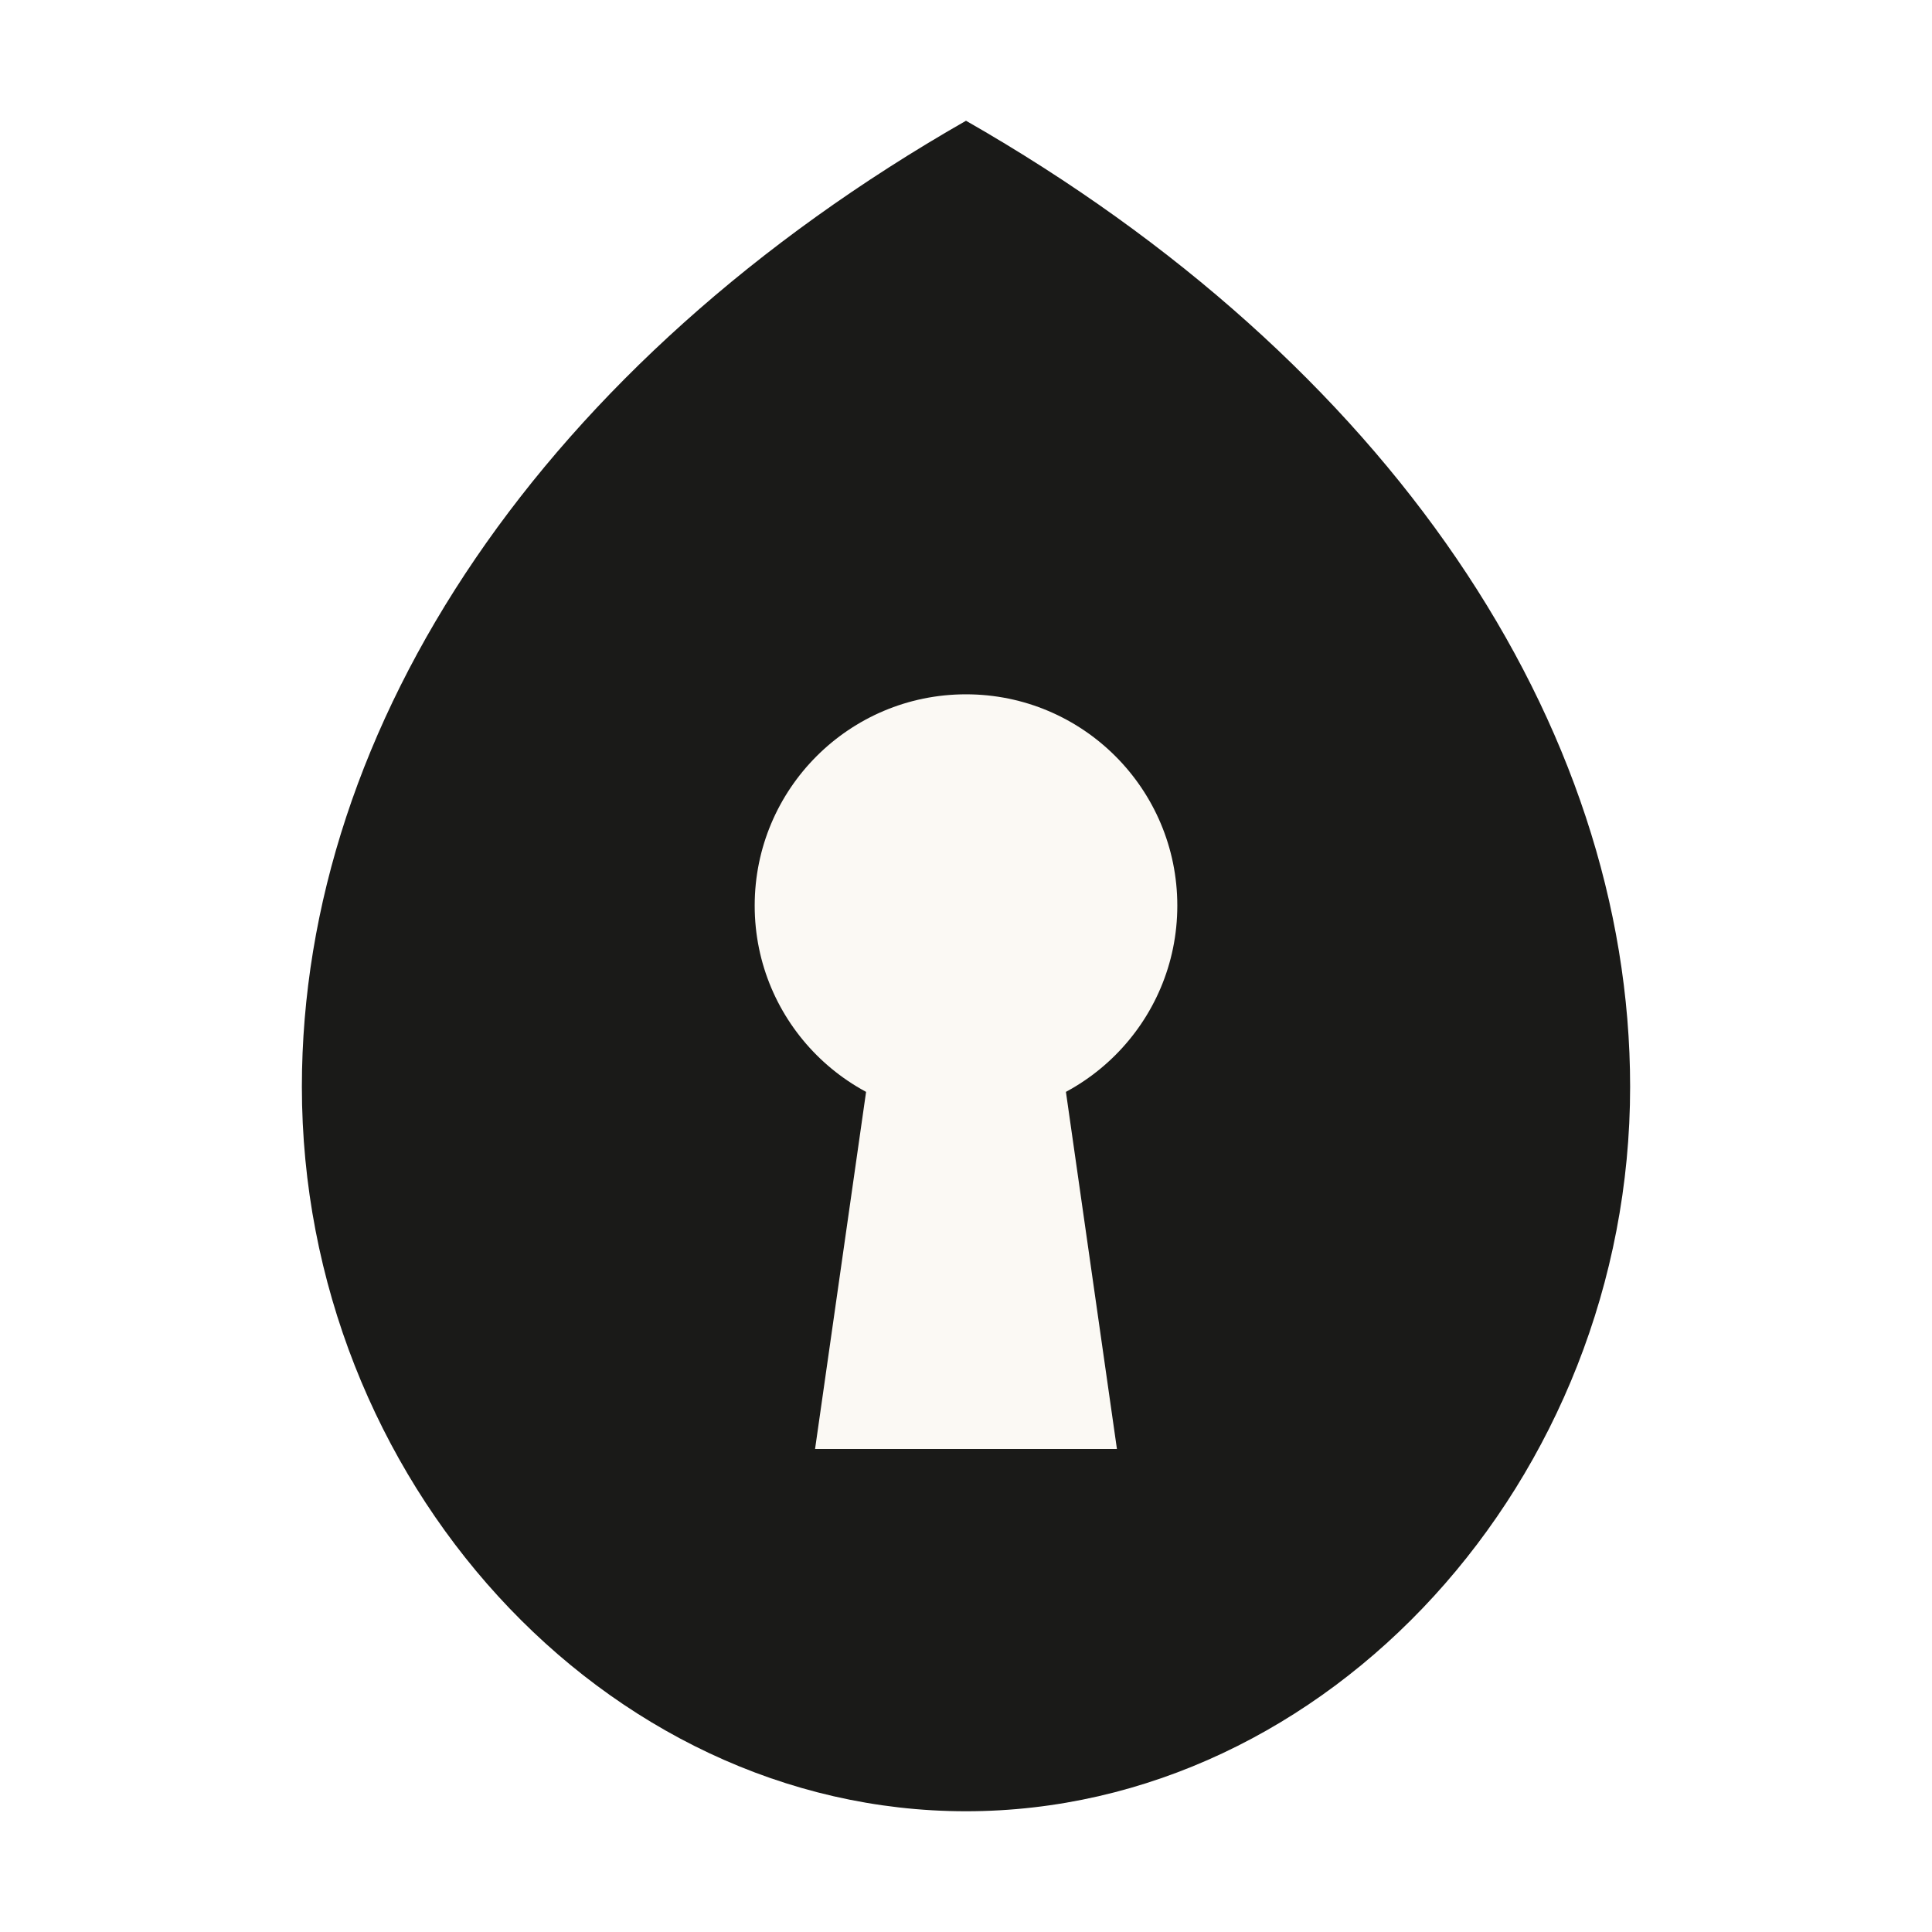
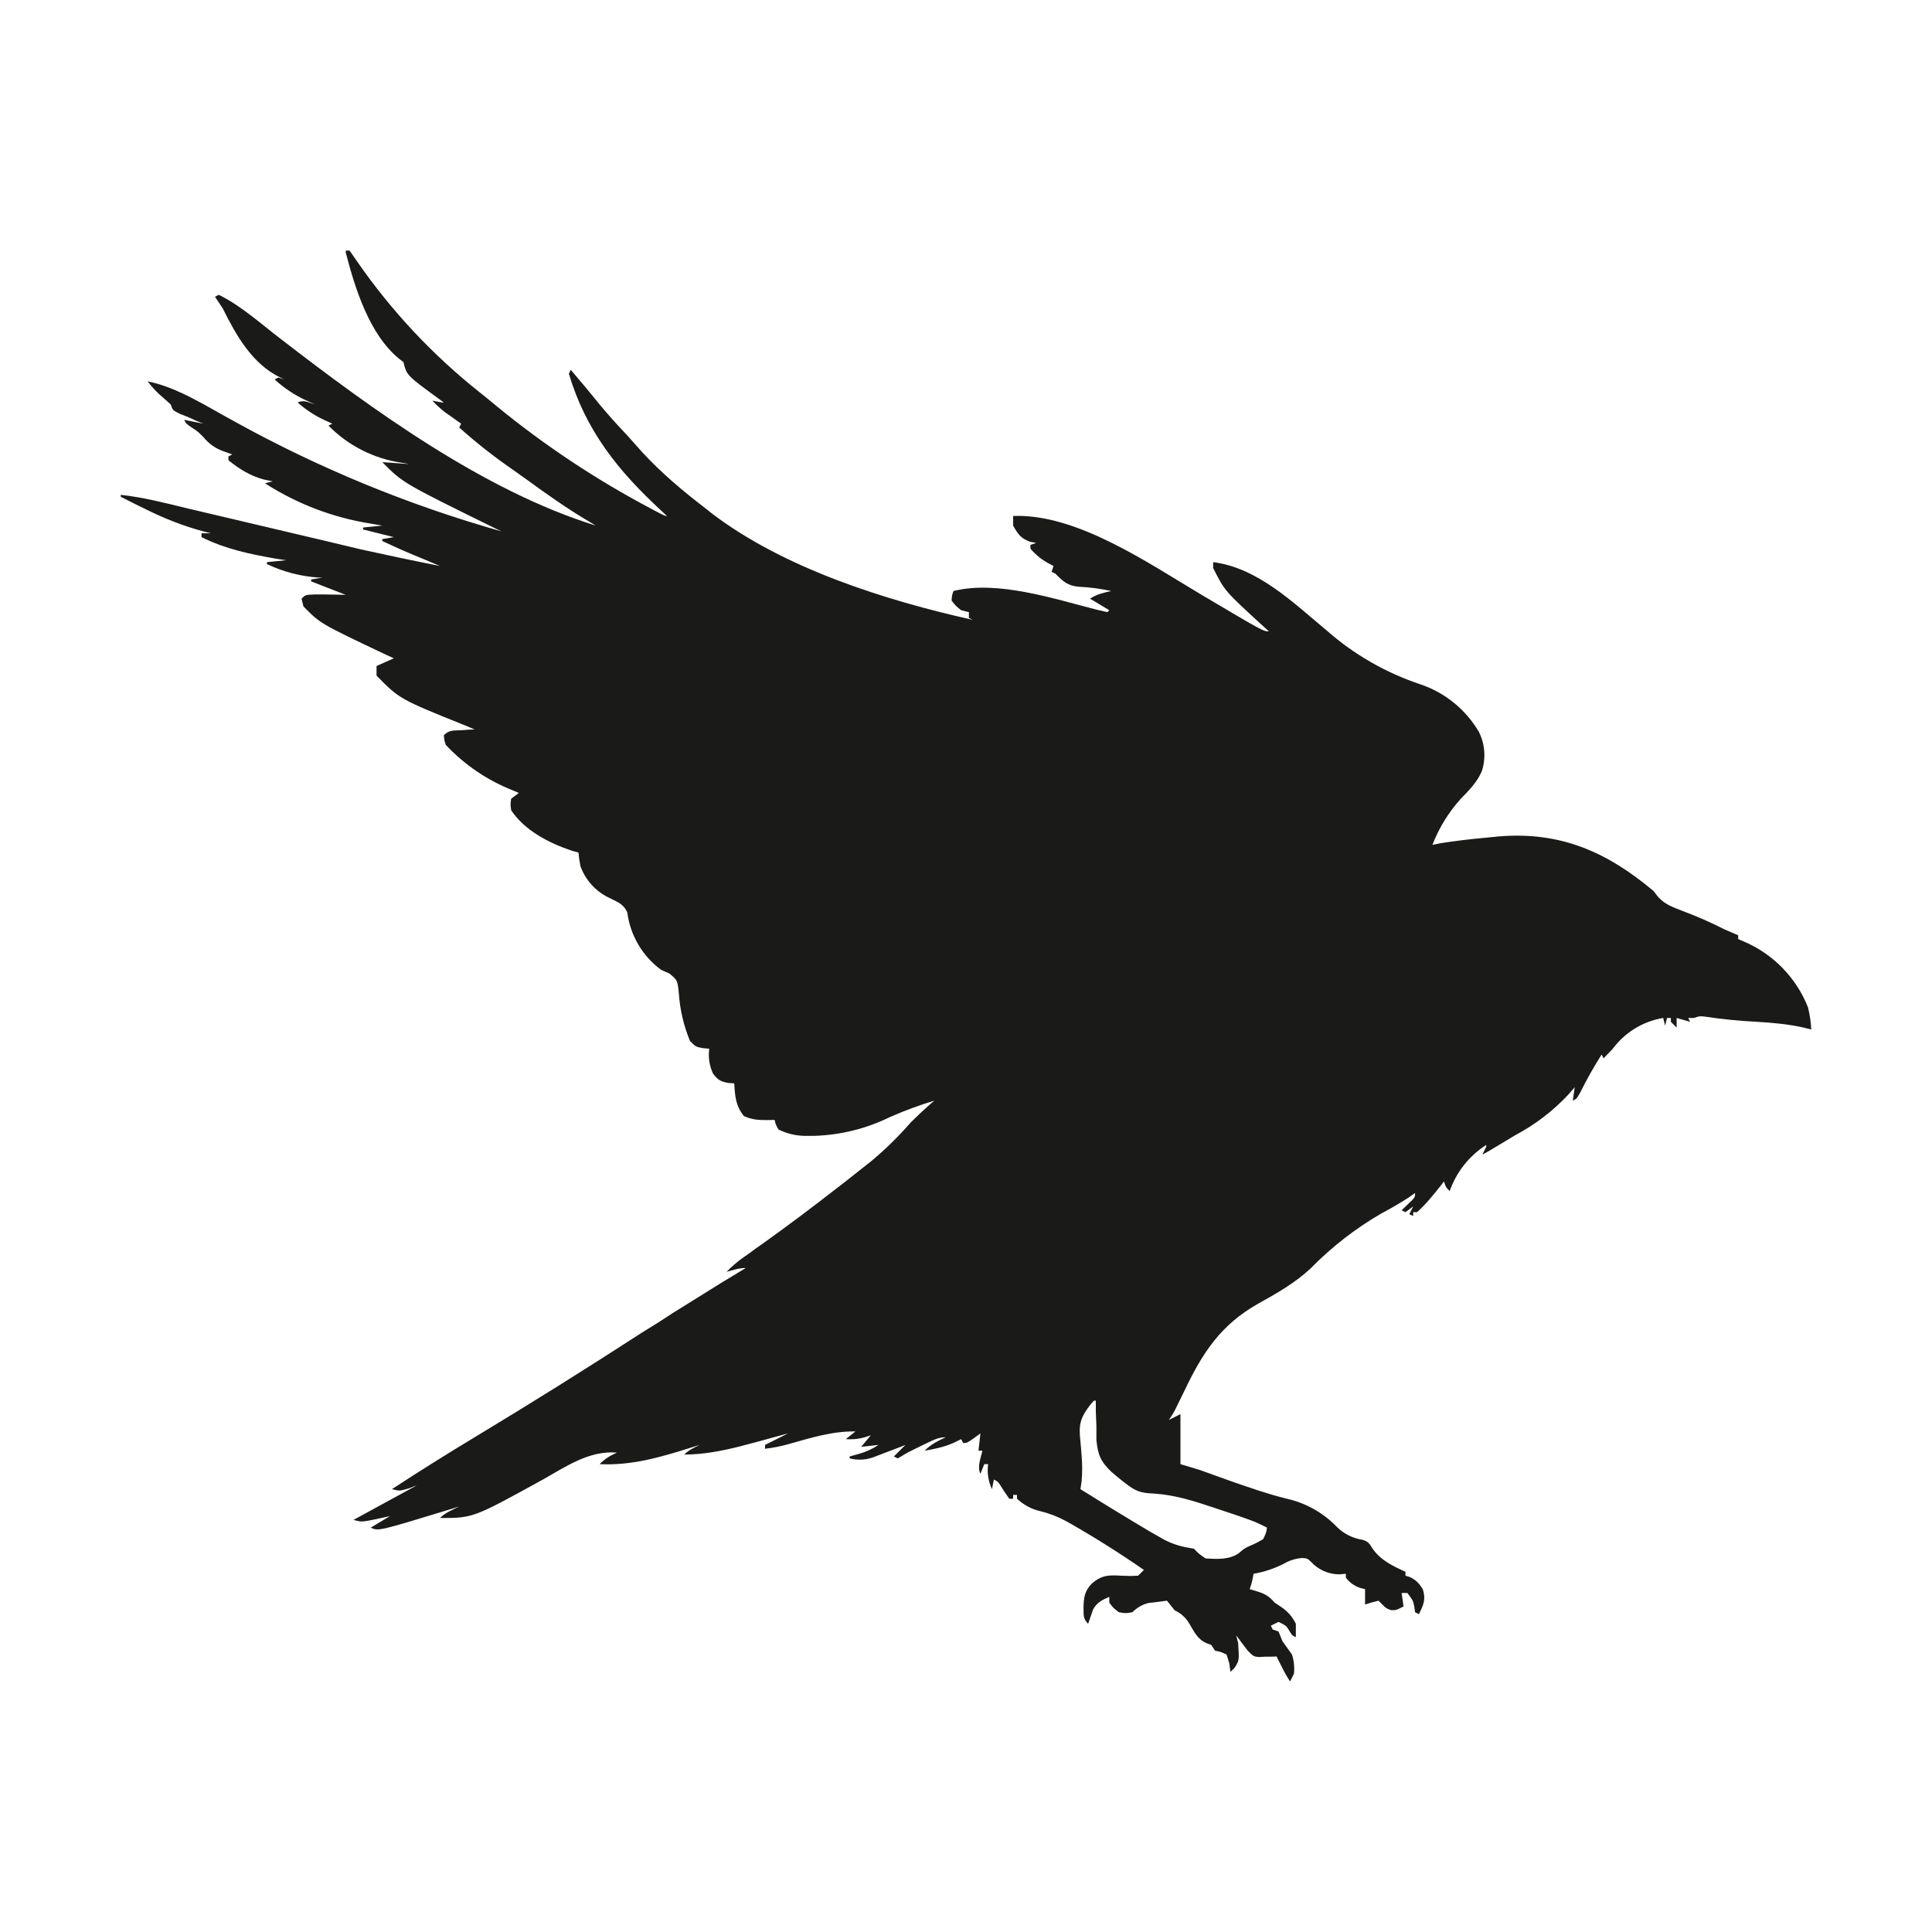
<svg xmlns="http://www.w3.org/2000/svg" viewBox="0 0 64 64" role="img" aria-label="NewTaven Superadmin">
-   <path fill="#1A1A18" d="M32 4 C 18 12, 10 24, 10 36 C 10 49, 20 60, 32 60 C 44 60, 54 49, 54 36 C 54 24, 46 12, 32 4 Z" />
-   <g fill="#FBF9F4">
-     <circle cx="32" cy="30" r="7" />
-     <path d="M29 34 L 35 34 L 37 48 L 27 48 Z" />
+   <g transform="translate(1.069 2.567) scale(0.06371)">
+     <path fill="#1A1A18" fill-rule="evenodd" d="M163 90h2l3.8 5.5A318 318 0 0 0 233 164l4 3.2a480 480 0 0 0 78.8 53.8l7.4 4c5.8 3 5.8 3 6.8 3l-3.1-2.9c-22.3-20.6-39.1-41.5-47.9-71.1l1-2q7.8 9.1 15.4 18.5a297 297 0 0 0 13.6 15.2l8.4 9.4c10 10.8 21 20 32.6 28.9l3 2.4c37.6 28.8 90.7 45.5 136 55.6l-2-1v-3l-4-1c-2.8-2.2-2.8-2.2-5-5 .2-2.8.2-2.8 1-5 22.9-5.7 52.4 4.1 74.4 9.7l5.6 1.3 1-1-10-6c3.6-2.4 6.8-3 11-4q-8.3-1.8-16.7-2.2c-5.9-.5-8.3-2.7-12.3-6.8l-2-1 1-3-3.2-1.7a34 34 0 0 1-8.8-7.3v-2l3-1-3.2-.6c-4.9-1.8-6.3-4-8.8-8.4v-5c33-1.4 70.7 24.8 98 41 32.1 19 32.1 19 35 19l-2.3-2.1C620 267 620 267 614 255v-3c23.2 2.9 41.9 21.3 59 35.5a141 141 0 0 0 49 28.1 56 56 0 0 1 30.2 24.7 27 27 0 0 1 1.5 20.4c-2.5 5.8-6.6 9.9-11 14.4A78 78 0 0 0 728 399l4.5-.9q11-1.7 22-2.7l8.1-.8c32-2.6 56.1 8 80.4 28.4l2.3 3c3.9 4.3 8.1 5.5 13.4 7.6q10.9 4.1 21.3 9.4l7 3v2l2.6 1.1a62 62 0 0 1 33.7 34.4q1.4 5.7 1.7 11.5l-4-1c-8-1.8-16-2.5-24.2-3a276 276 0 0 1-27.2-2.7c-2.6-.3-2.6-.3-5.6.7h-3l1 2-7-2v5l-3-3v-2h-2l-1 4-1-4a41 41 0 0 0-26.2 16l-4.8 5-1-2q-6.1 9.6-11.2 19.9C803 531 803 531 801 532l1-7-3 3.5a105 105 0 0 1-28 21.5l-8.3 5c-6.5 3.9-6.5 3.9-8.7 5l2-4v-1a47 47 0 0 0-19 24c-2-2-2-2-3-5l-1.5 2c-4 5-7.8 9.8-12.5 14h-2v2l-2-1 2-4-4 3-2-1 5.5-5.3c1.5-1.7 1.5-1.7 1.5-3.7l-3.4 2.4q-7 4.5-14.4 8.4a173 173 0 0 0-36.5 28.4c-8 7.5-17.6 13-27.2 18.3-19.5 11-29 25.5-38.5 45.5l-3.3 6.7-1.4 2.9C593 695 593 695 591 698l4-2 2-1v26l10 3 16.4 5.9c9.5 3.3 18.9 6.6 28.6 9a52 52 0 0 1 26.4 14.8 24 24 0 0 0 13.1 6.6c3.2.9 3.8 2 5.5 4.8 4.4 6.1 10.4 8.8 17 11.9v2l2.3.7c3.3 1.6 4.7 3.2 6.7 6.3 1.7 5.2.4 8.2-2 13l-2-1-.4-2.8c-.6-3.2-.6-3.2-3.6-7.2h-3l1 7c-4 2-4 2-6.5 1.9-2.5-.9-2.5-.9-4.6-3L700 792c-4 1-4 1-7 2v-8l-2.7-.7a15 15 0 0 1-7.3-5.3v-2l-3.5.3a20 20 0 0 1-14.6-6.5c-1.9-1.8-1.9-1.8-4.6-2a22 22 0 0 0-9.6 3A55 55 0 0 1 635 778l-.4 2.3c-.6 2.7-.6 2.7-1.6 5.7l4.3 1.3c3.9 1.2 6 2.6 8.7 5.7l3 2c3.6 2.4 6 5 8 9v7c-2-1-2-1-3.4-3.4-1.6-2.6-1.6-2.6-5.6-4.6l-4 2 1 2 3 1 2 5 5 7a24 24 0 0 1 1 10l-2 4a71 71 0 0 1-4.6-8.2l-1.4-2.7-1-2.1-2.5.1h-3.3l-3.3.2c-2.9-.3-2.9-.3-5.9-3.3l-3.2-4.2-2.8-3.8 1 4c.6 9.1.6 9.1-2 13.1l-2 1.9-.6-4.4-1.4-4.6c-3-1.4-3-1.4-6-2l-2-3-2.4-.9c-4.7-2-6.5-6-9-10.2a17 17 0 0 0-7.6-6.9l-4-5-6.2.8-3.5.4a18 18 0 0 0-8.3 4.8c-3.5.6-3.5.6-7 0-3-2.3-3-2.3-5-5v-3c-3.7 1.6-6.4 2.9-8.4 6.5L549 804c-2.7-2.7-2.3-4.4-2.4-8.2.1-5.5.5-8.8 4.4-12.8 5.1-4.3 8.6-4.4 15.2-4 4.8.2 4.8.2 8.8 0l3-3a525 525 0 0 0-38-24l-2.9-1.6a54 54 0 0 0-12.8-4.9c-5-1.2-8.4-3.1-12.3-6.5v-2h-2v2h-2l-3-4.4c-2.8-4.5-2.8-4.5-5-5.6l-1 5a23 23 0 0 1-2-13h-2l-2 5c-1.8-3.7.2-8.1 1-12h-2l1-9-3.4 2.5C486 710 486 710 484 710l-1-2-3.9 1.9c-5 2.2-9.7 3.2-15.1 4.1 3.4-3.4 6.7-5 11-7-4.4 0-7.4 2-11.4 3.8l-4.5 2.2c-4.1 2-4.1 2-7 3.8L450 718l-2-1 6-6-2.5 1-10.5 4-2.6 1a21 21 0 0 1-13.4 1v-1l4.7-1.3q5.5-1.5 10.3-4.7l-9 1 5-6-3.1 1c-3.5 1-6.3 1.2-9.9 1l5-4c-11.9-.2-22.8 3.2-34.1 6.4A79 79 0 0 1 381 713v-2l12-6-7 1.9-9.1 2.5-9.1 2.4c-9.6 2.4-18.9 4.2-28.8 4.2 2.4-2.4 5-3.5 8-5l-4.5 1.4c-15.9 5-30.7 9.4-47.5 8.6 3-3 5.3-4.3 9-6-14.4-1.2-26.4 7.2-38.5 14-36.3 20-36.3 20-53.5 20 2.9-2.9 6.4-4.2 10-6l-3.5 1.1c-38.6 11.8-38.6 11.8-42.5 9.9l10-6-3.1.7-4.2.9-4 .8c-3.7.6-3.7.6-7.7-.4l33-18-4.2 1.6c-4.8 1.4-4.8 1.4-8.8.4a1422 1422 0 0 1 43.7-27.4 3116 3116 0 0 0 86.3-54q8.3-5 16.4-10.4L353 630l4.8-3 13.2-8c-3.4 0-6.7 1.1-10 2a61 61 0 0 1 8.9-7.6l3-2.1q3-2.3 6.4-4.6A1179 1179 0 0 0 419 577l3.5-2.7L433 566l3.3-2.6q11-9.2 20.4-20 6-6 12.3-11.4-11.6 3.5-23 8.5a96 96 0 0 1-39.3 9.8h-5.5A32 32 0 0 1 388 547c-1.5-2.7-1.5-2.7-2-5l-4 .1c-4.6 0-7.8-.2-12-2.1-4.3-5.4-4.6-10.3-5-17l-3.2-.2c-4.2-.9-5.3-1.6-7.8-4.8a23 23 0 0 1-2-13l-3.3-.3c-3.7-.7-3.7-.7-6.7-3.7q-4.9-11.8-5.8-24.7c-.7-6.9-.7-6.9-4.9-10.4L327 464a44 44 0 0 1-17.6-29.8c-2-4.6-5.2-5.5-9.5-7.7A29 29 0 0 1 285 410c-.7-4-.7-4-1-7l-3.6-1c-11.8-4-24.3-10.4-31.4-21-.4-3-.4-3 0-6l4-3-3.3-1.4A96 96 0 0 1 215 347c-.8-2.6-.8-2.6-1-5 2.9-2.9 5.1-2.4 9.1-2.6l4-.3 2.9-.1-4.7-2C191 323.2 191 323.2 179 311v-5l9-4-5-2.3c-33.3-15.8-33.3-15.8-42-24.7l-1-4c2-2 2-2 6.8-2.2h5.8l5.9.1 4.5.1-18-7v-1l6-1h-2.3a74 74 0 0 1-26.7-7v-1l10-1-5.3-.8c-13.7-2.4-26.2-5-38.7-11.2v-2h5l-3.3-.8c-11.3-3-21.3-7-31.7-12.2l-3.7-1.8L46 218v-1c11.8 1.3 23 4.2 34.5 7l72.1 17 18 4.3q20.7 4.6 41.4 8.7l-8.8-3.7Q192.5 246 182 241v-1l6-1-16-4v-1l10-1-5.8-1a143 143 0 0 1-55.2-21l4-1-4.7-1c-7-1.9-12.8-5.5-18.3-10v-2l2-1-4.7-1.7A23 23 0 0 1 89 187c-3-3-3-3-6.1-5-2.9-2-2.9-2-3.9-4l10 2-3.5-1.4-4.4-2-4.5-1.8C73 173 73 173 72 170l-3.8-3.4A48 48 0 0 1 60 158c15.7 3.1 31.3 13.4 45.4 21A654 654 0 0 0 244 236l-4.6-2.2c-46.7-23-46.7-23-57.4-33.8l14 1-4-.7a67 67 0 0 1-38-19.3l2-1-2.4-1.1A58 58 0 0 1 138 169c3.2-1.6 5.7 0 9 1l-2.8-1.3A64 64 0 0 1 126 157l2-1 3 1-2-1c-14.6-7-23-21.9-30-36l-4-6 2-1c11.6 5.7 21.8 15 32 22.8 48 37 105.7 79.1 164 97.2l-3.3-2c-11.4-6.7-22-14.2-32.7-22l-7.3-5.2q-14.5-10-27.7-21.8l1-2-2.3-1.6-3-2.2-2.9-2a56 56 0 0 1-6.8-6.2l2.4.5c2.6.5 2.6.5 3.6.5l-2.3-1.7c-17-12.4-17-12.4-18.7-19.3l-2.2-1.7c-15.5-12.6-23-36.7-27.8-55.3z M552 688h1v5.7l.3 7.4v7.3c.8 7.9 2.2 11.2 7.8 16.6l3.3 2.8 3.4 2.7c5.8 4.5 8 5.5 15.6 5.8 11.4.8 21 4 31.8 7.6l11.4 3.8C636 751 636 751 642 754c-.4 2.7-.4 2.7-2 6a52 52 0 0 1-7.4 3.7c-2.6 1.3-2.6 1.3-5 3.4-5 3.7-11.5 3.3-17.6 2.9-3.3-2.3-3.3-2.3-6-5l-4.7-.9a41 41 0 0 1-13.5-5.4l-4.6-2.6A1823 1823 0 0 1 545 734l.6-4a75 75 0 0 0 0-13.4l-.3-4-.6-6.7c-.5-7 1.4-10.6 5.7-16.1z" />
  </g>
</svg>
